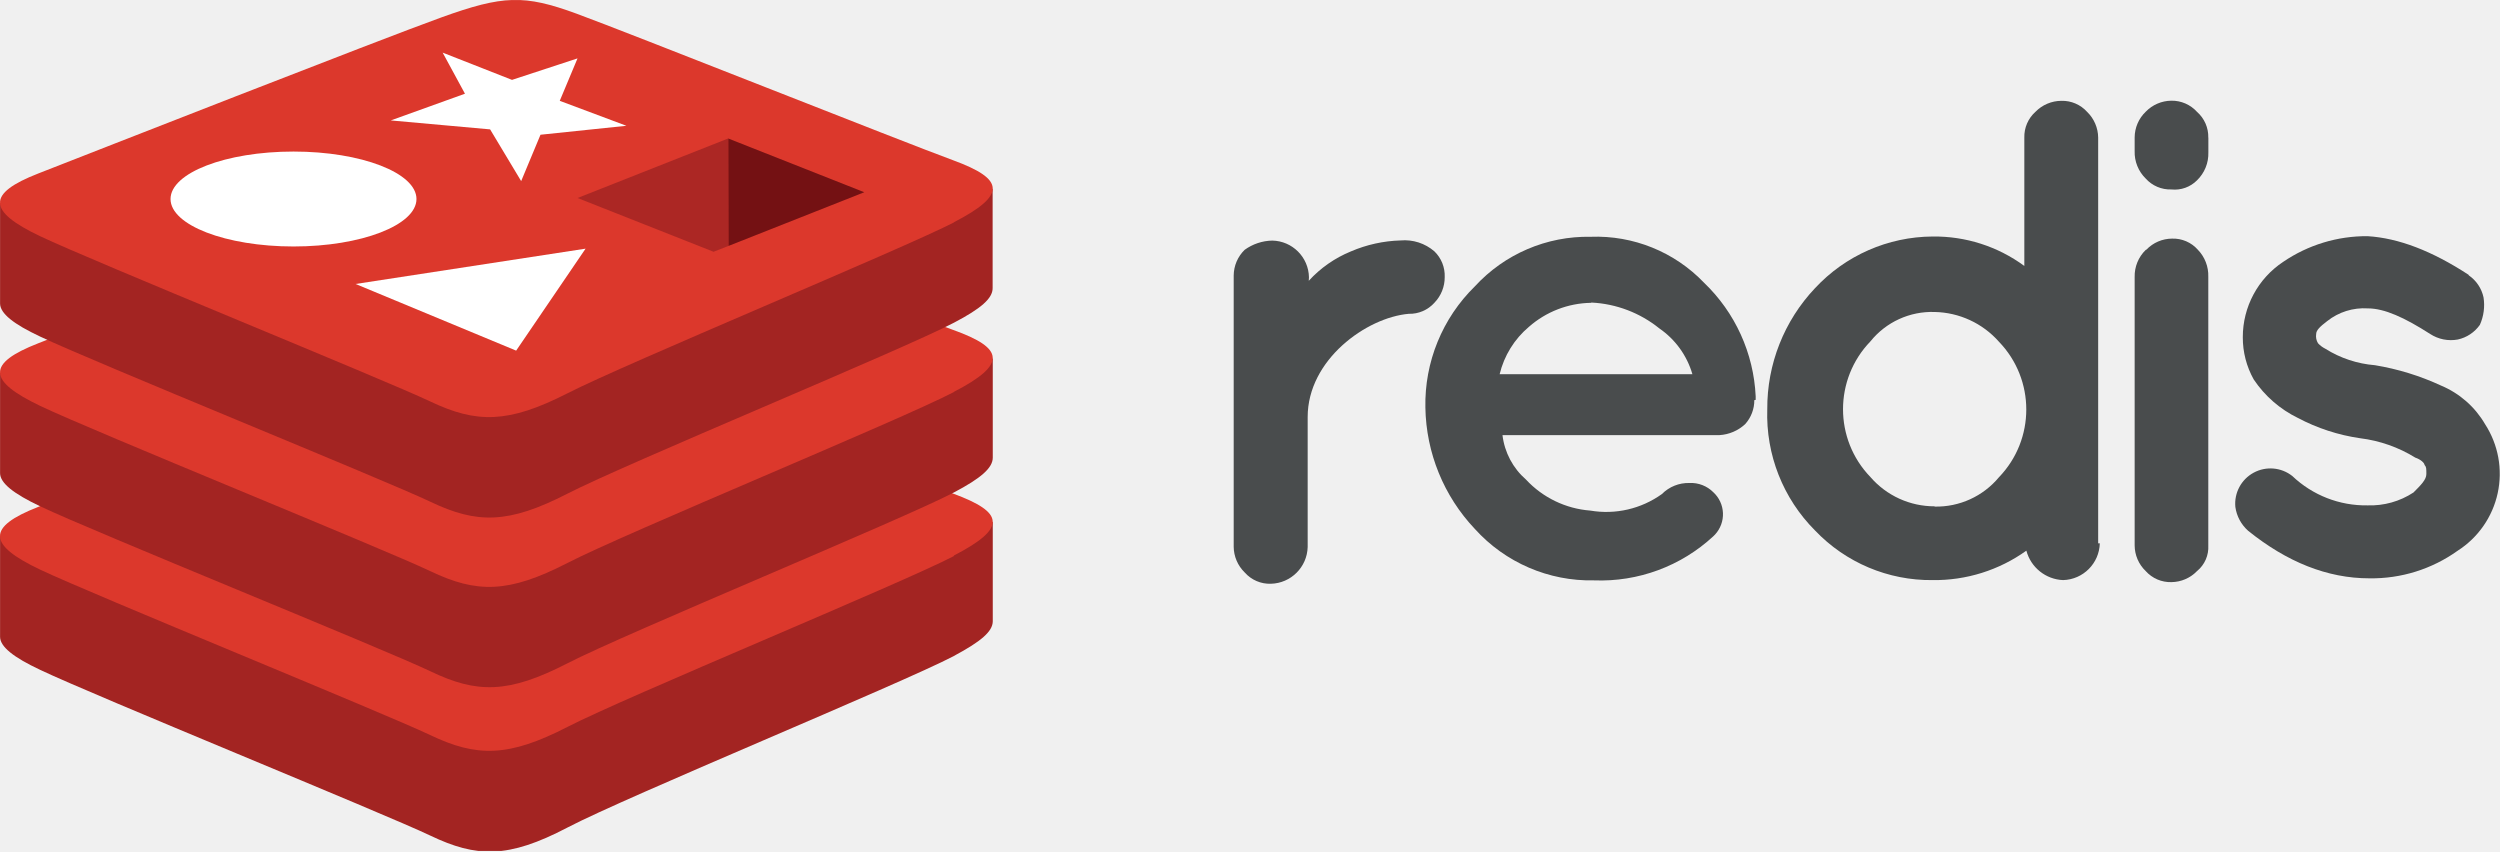
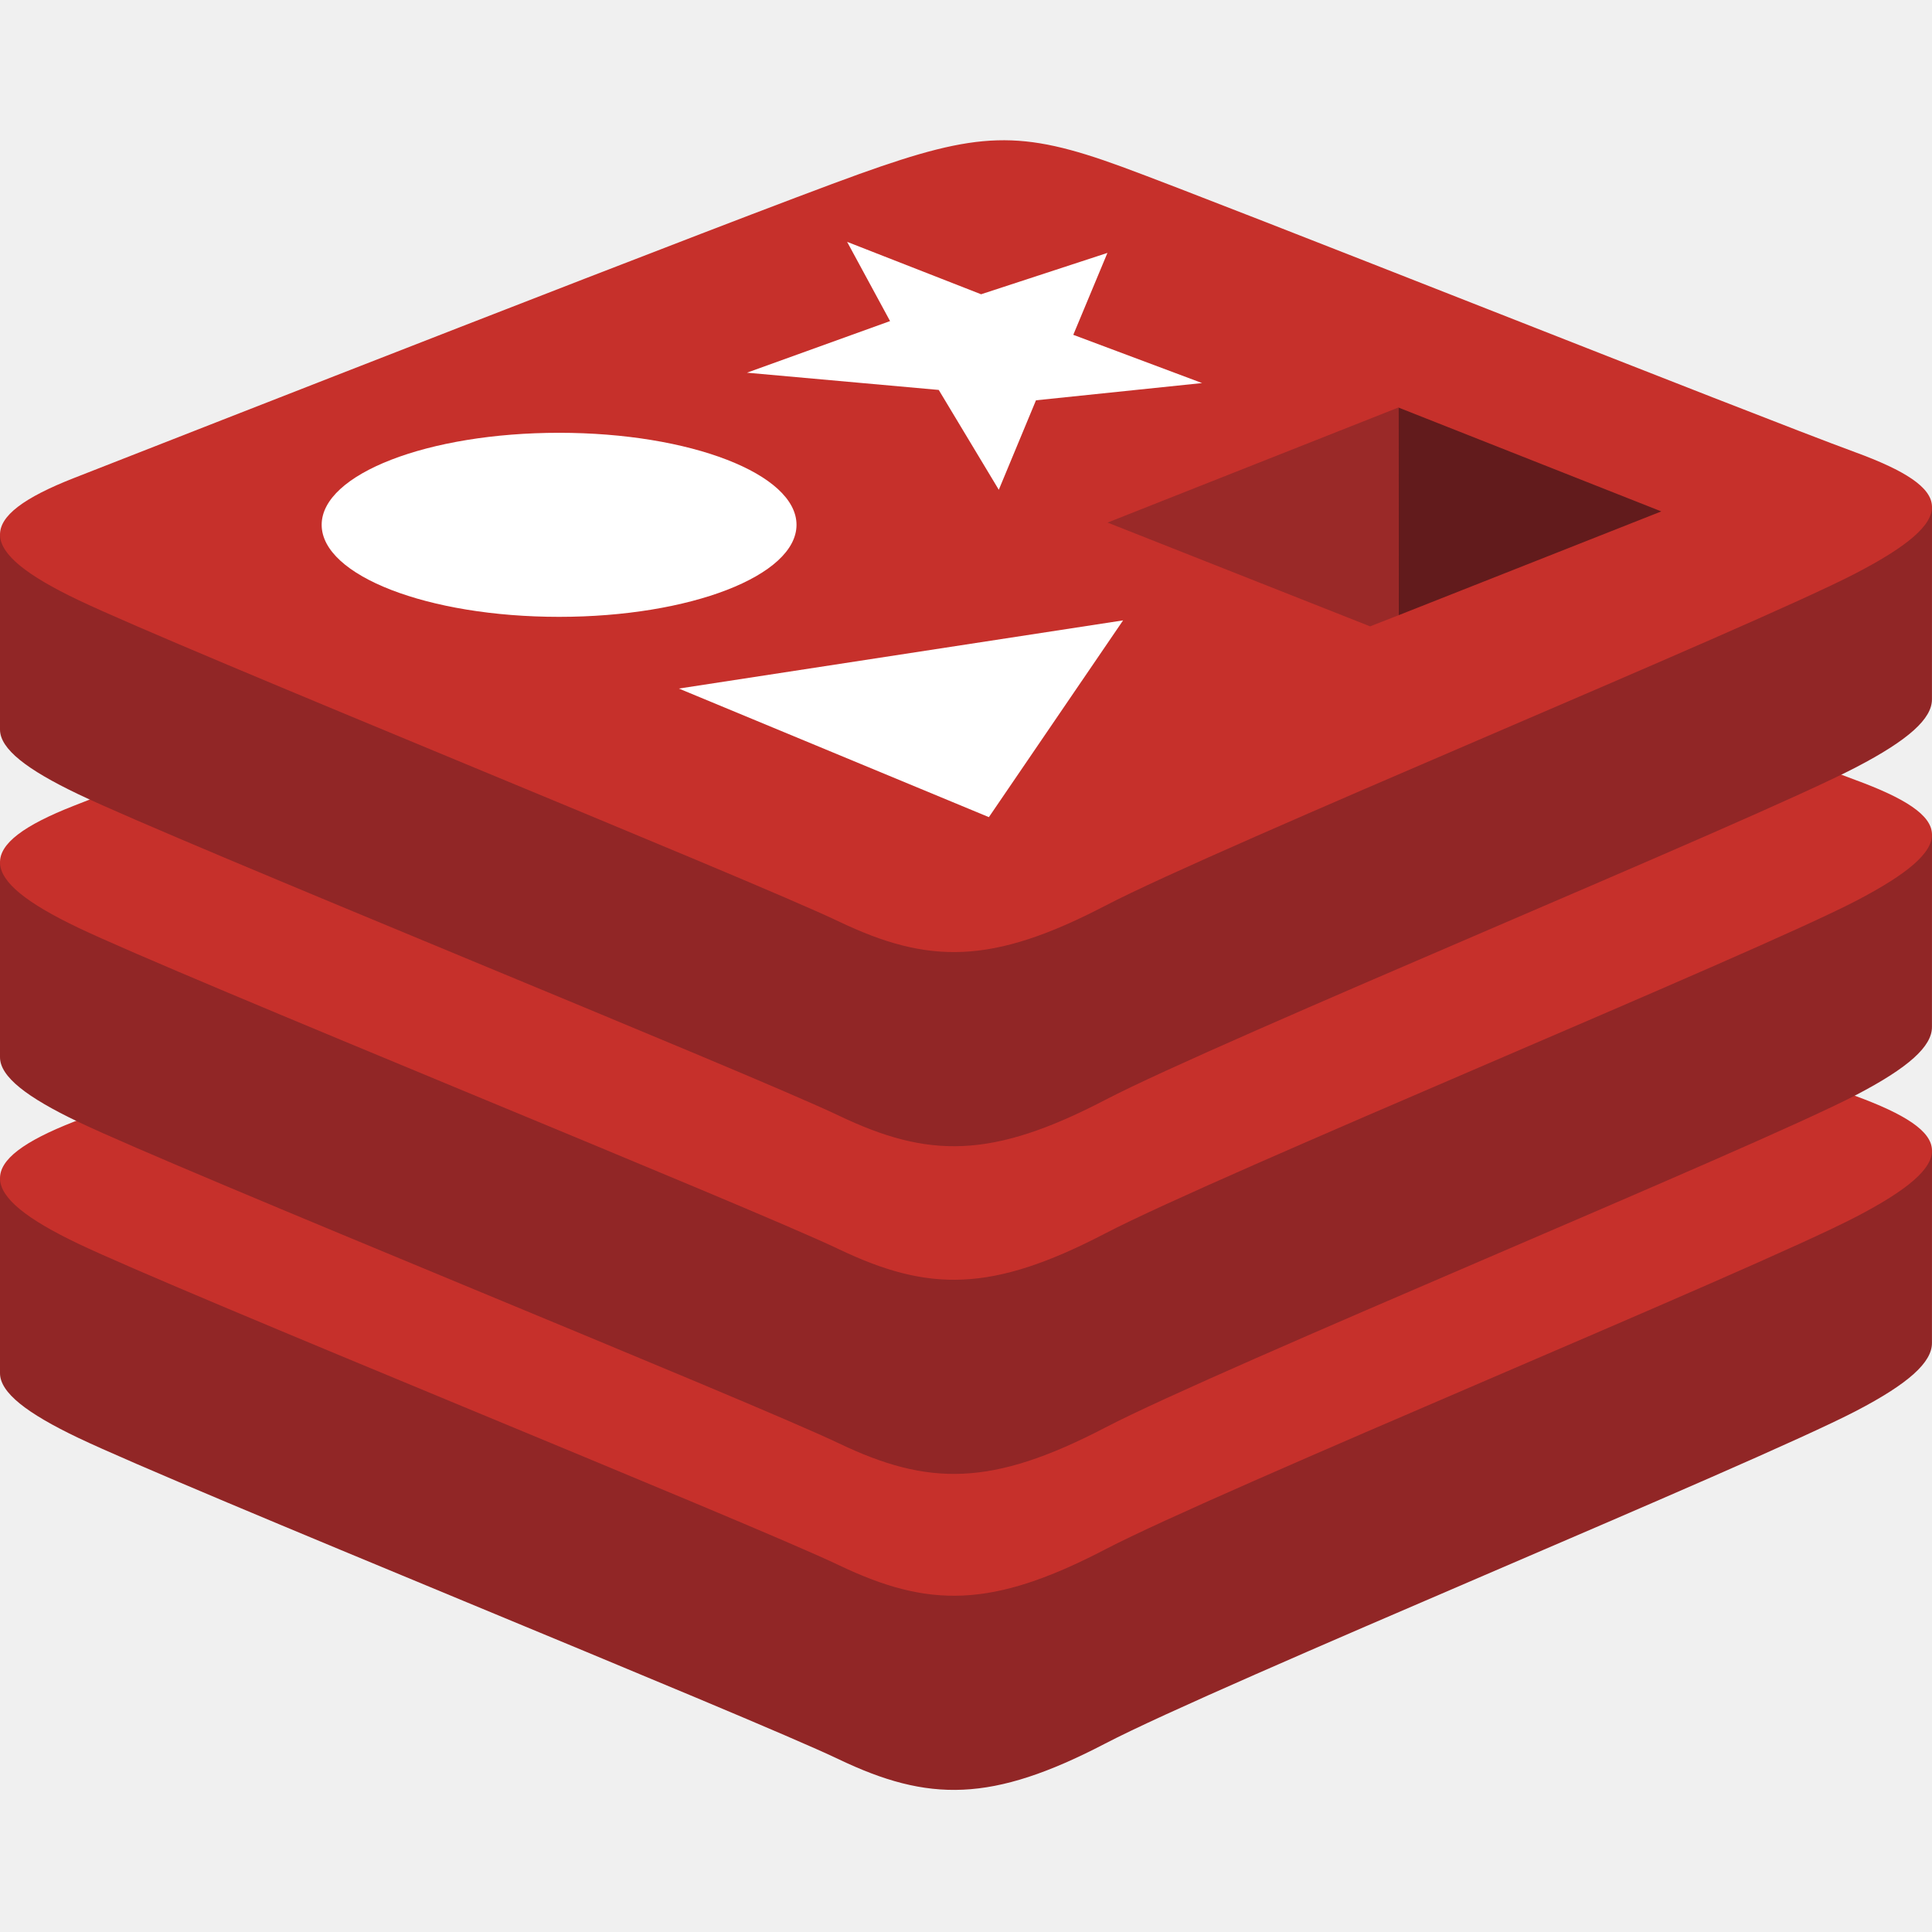
- <svg xmlns="http://www.w3.org/2000/svg" viewBox="0 0 368.69 125.59">
-   <defs>
-     <style>.cls-1{fill:none;}.cls-2{clip-path:url(#clip-path);}.cls-3{fill:#a32422;}.cls-4{fill:#dc382c;}.cls-5{fill:#fff;}.cls-6{fill:#741113;}.cls-7{fill:#ac2724;}.cls-8{fill:#494c4d;}</style>
-     <clipPath id="clip-path" transform="translate(0.01 0.01)">
-       <rect class="cls-1" width="146.42" height="125.48" />
-     </clipPath>
-   </defs>
-   <g id="Layer_2" data-name="Layer 2">
-     <g id="Layer_1-2" data-name="Layer 1">
-       <g class="cls-2">
-         <path class="cls-3" d="M140.66,96.74c-7.8,4.08-48.28,20.73-57,25.3s-13.39,4.44-20.21,1.18S13.7,102.5,5.92,98.78C2,96.94,0,95.37,0,93.9V79.09S56.08,66.92,65.13,63.64,77.31,60.28,85,63.1,138.79,74.24,146.4,77V91.6c0,1.52-1.75,3-5.74,5.13Z" transform="translate(0.01 0.01)" />
-         <path class="cls-4" d="M140.66,82c-7.8,4.06-48.28,20.71-57,25.2s-13.39,4.45-20.21,1.2S13.7,87.69,5.92,84s-7.93-6.27-.3-9.25S56.08,55,65.13,51.7,77.31,48.33,85,51.16,133,70,140.57,72.79s7.92,5.08.09,9.13Z" transform="translate(0.01 0.01)" />
-         <path class="cls-3" d="M140.66,72.62c-7.8,4.07-48.28,20.71-57,25.2S70.31,102.27,63.49,99,13.7,78.37,5.92,74.66C2,72.8,0,71.24,0,69.76V55S56.08,42.79,65.13,39.51,77.31,36.14,85,39,138.79,50.1,146.4,52.88v14.6C146.4,69,144.65,70.52,140.66,72.62Z" transform="translate(0.01 0.01)" />
-         <path class="cls-4" d="M140.66,57.81c-7.8,4.08-48.28,20.72-57,25.21s-13.39,4.46-20.21,1.2S13.7,63.57,5.92,59.85-2,53.6,5.62,50.62s50.46-19.79,59.51-23S77.31,24.21,85,27,133,45.94,140.57,48.65s7.92,5.09.09,9.13Z" transform="translate(0.01 0.01)" />
-         <path class="cls-3" d="M140.66,47.59c-7.8,4.08-48.28,20.73-57,25.21S70.31,77.25,63.49,74,13.7,53.34,5.92,49.63C2,47.79,0,46.22,0,44.74V29.93S56.08,17.76,65.13,14.49,77.31,11.12,85,13.94s53.77,11.14,61.38,13.92v14.6C146.4,44,144.65,45.5,140.66,47.59Z" transform="translate(0.01 0.01)" />
-         <path class="cls-4" d="M140.66,32.8c-7.8,4-48.28,20.75-57,25.2s-13.39,4.44-20.21,1.2S13.7,38.53,5.92,34.83s-7.93-6.27-.3-9.25S56.08,5.8,65.13,2.54,77.31-.82,85,2,133,20.85,140.57,23.63s7.92,5.09.09,9.14Z" transform="translate(0.01 0.01)" />
-       </g>
-       <polygon class="cls-5" points="75.51 11.78 85.17 8.61 82.55 14.87 92.38 18.55 79.71 19.87 76.86 26.71 72.28 19.08 57.63 17.76 68.57 13.82 65.28 7.76 75.51 11.78 75.51 11.78 75.51 11.78" />
-       <polygon class="cls-5" points="76.12 51.71 52.44 41.88 86.36 36.67 76.12 51.71 76.12 51.71 76.12 51.71" />
-       <path class="cls-5" d="M43.28,22.34c10,0,18.13,3.15,18.13,7s-8.15,7-18.13,7-18.14-3.15-18.14-7S33.27,22.34,43.28,22.34Z" transform="translate(0.01 0.01)" />
-       <polygon class="cls-6" points="107.39 20.42 127.46 28.35 107.41 36.28 107.39 20.42 107.39 20.42 107.39 20.42" />
-       <polygon class="cls-7" points="107.39 20.42 107.41 36.28 105.23 37.13 85.17 29.2 107.39 20.42 107.39 20.42 107.39 20.42" />
-       <path class="cls-8" d="M193,41.4a17.36,17.36,0,0,1,6.23-4.34,20,20,0,0,1,7.3-1.61,6.71,6.71,0,0,1,5,1.61,5,5,0,0,1,1.52,3.79,5.39,5.39,0,0,1-1.52,3.79,4.9,4.9,0,0,1-3.79,1.63c-6.24.55-14.9,6.77-14.9,15.22V80.67a5.57,5.57,0,0,1-5.42,5.41,4.92,4.92,0,0,1-3.87-1.67,5.36,5.36,0,0,1-1.62-3.79v-40a5.35,5.35,0,0,1,1.62-3.79,7.2,7.2,0,0,1,4.07-1.36,5.52,5.52,0,0,1,5.41,5.4Z" transform="translate(0.01 0.01)" />
-       <path class="cls-8" d="M258.71,59a5.25,5.25,0,0,1-1.35,3.54,6.11,6.11,0,0,1-3.79,1.62h-32a10.31,10.31,0,0,0,3.47,6.56,14.46,14.46,0,0,0,9.48,4.57,14.07,14.07,0,0,0,10.56-2.44,5.52,5.52,0,0,1,4.07-1.63,4.65,4.65,0,0,1,3.51,1.36,4.41,4.41,0,0,1,.26,6.24c-.08.09-.17.17-.26.26a24.49,24.49,0,0,1-17.59,6.5A23,23,0,0,1,217.5,78a26.67,26.67,0,0,1-7.3-17.9,24.31,24.31,0,0,1,7.3-17.88,22.59,22.59,0,0,1,17.06-7.31,22,22,0,0,1,16.74,6.78,24.78,24.78,0,0,1,7.61,16.74v.53Zm-24.1-14.35a14.2,14.2,0,0,0-9.13,3.53,13.17,13.17,0,0,0-4.33,7h28.43a12.39,12.39,0,0,0-4.88-6.76,17.3,17.3,0,0,0-10-3.81" transform="translate(0.01 0.01)" />
-       <path class="cls-8" d="M309.66,80.12a5.57,5.57,0,0,1-5.41,5.42,5.85,5.85,0,0,1-5.42-4.34A23.23,23.23,0,0,1,285,85.54a23.57,23.57,0,0,1-17.33-7.31,24.14,24.14,0,0,1-7.05-17.88,25.75,25.75,0,0,1,7.05-17.87A23.85,23.85,0,0,1,285,34.87a22.34,22.34,0,0,1,13.53,4.34V20.28a4.92,4.92,0,0,1,1.63-3.79A5.37,5.37,0,0,1,304,14.86a4.92,4.92,0,0,1,3.79,1.63,5.36,5.36,0,0,1,1.63,3.79V80.12ZM285.31,74.7a12,12,0,0,0,9.47-4.32,14.4,14.4,0,0,0,0-20A13,13,0,0,0,285.31,46a11.65,11.65,0,0,0-9.48,4.34,14.4,14.4,0,0,0,0,20,12.49,12.49,0,0,0,9.48,4.32" transform="translate(0.01 0.01)" />
-       <path class="cls-8" d="M325.67,20.28v2.18A5.5,5.5,0,0,1,324,26.58a4.64,4.64,0,0,1-3.79,1.35,4.86,4.86,0,0,1-3.78-1.61,5.44,5.44,0,0,1-1.63-4.06v-2a5.28,5.28,0,0,1,1.63-3.79,5.33,5.33,0,0,1,3.78-1.63A5,5,0,0,1,324,16.49a4.9,4.9,0,0,1,1.66,3.79m-9.13,16.53a5.28,5.28,0,0,1,3.79-1.63,4.85,4.85,0,0,1,3.79,1.63,5.48,5.48,0,0,1,1.55,4V80.42A4.55,4.55,0,0,1,324,84.21a5.33,5.33,0,0,1-3.78,1.63,4.9,4.9,0,0,1-3.79-1.63,5.28,5.28,0,0,1-1.63-3.79V40.85a5.39,5.39,0,0,1,1.63-4" transform="translate(0.01 0.01)" />
-       <path class="cls-8" d="M364.08,40.6a5.29,5.29,0,0,1,2.17,3.24,7.17,7.17,0,0,1-.54,4.06,5.4,5.4,0,0,1-3.25,2.16,5.61,5.61,0,0,1-4.07-.81c-3.79-2.43-6.75-3.78-9.2-3.78a8.74,8.74,0,0,0-6,1.88c-1.08.82-1.62,1.36-1.62,1.9a2,2,0,0,0,.27,1.36,3.74,3.74,0,0,0,1.08.81,16.19,16.19,0,0,0,7.32,2.43h0a37.75,37.75,0,0,1,9.74,3,13.57,13.57,0,0,1,6.5,5.7,13.46,13.46,0,0,1-4.06,18.67,21.79,21.79,0,0,1-13,4.06c-6.23,0-12.18-2.43-17.87-7a5.77,5.77,0,0,1-1.9-3.53,5.2,5.2,0,0,1,8.4-4.56,15.73,15.73,0,0,0,11.1,4.33,11.61,11.61,0,0,0,6.77-1.9c1.08-1.08,1.9-1.89,1.9-2.71s0-1.08-.27-1.35c0-.28-.55-.81-1.36-1.08a20.15,20.15,0,0,0-8.13-2.86h0a28.26,28.26,0,0,1-9.2-3,16.56,16.56,0,0,1-6.5-5.67,12.61,12.61,0,0,1-1.61-6.23,13.3,13.3,0,0,1,5.95-11.11,21.82,21.82,0,0,1,12.45-3.79c4.56.28,9.48,2.16,14.89,5.69" transform="translate(0.01 0.01)" />
-     </g>
-   </g>
+ <svg xmlns="http://www.w3.org/2000/svg" width="800px" height="800px" viewBox="0 -18 256 256" preserveAspectRatio="xMinYMin meet">
+   <path d="M245.97 168.943c-13.662 7.121-84.434 36.22-99.501 44.075-15.067 7.856-23.437 7.78-35.34 2.09-11.902-5.69-87.216-36.112-100.783-42.597C3.566 169.271 0 166.535 0 163.951v-25.876s98.05-21.345 113.879-27.024c15.828-5.679 21.32-5.884 34.79-.95 13.472 4.936 94.018 19.468 107.331 24.344l-.006 25.51c.002 2.558-3.07 5.364-10.024 8.988" fill="#912626" />
+   <path d="M245.965 143.22c-13.661 7.118-84.431 36.218-99.498 44.072-15.066 7.857-23.436 7.78-35.338 2.09-11.903-5.686-87.214-36.113-100.78-42.594-13.566-6.485-13.85-10.948-.524-16.166 13.326-5.22 88.224-34.605 104.055-40.284 15.828-5.677 21.319-5.884 34.789-.948 13.471 4.934 83.819 32.935 97.13 37.81 13.316 4.881 13.827 8.9.166 16.02" fill="#C6302B" />
+   <path d="M245.97 127.074c-13.662 7.122-84.434 36.22-99.501 44.078-15.067 7.853-23.437 7.777-35.34 2.087-11.903-5.687-87.216-36.112-100.783-42.597C3.566 127.402 0 124.67 0 122.085V96.206s98.05-21.344 113.879-27.023c15.828-5.679 21.32-5.885 34.79-.95C162.142 73.168 242.688 87.697 256 92.574l-.006 25.513c.002 2.557-3.07 5.363-10.024 8.987" fill="#912626" />
+   <path d="M245.965 101.351c-13.661 7.12-84.431 36.218-99.498 44.075-15.066 7.854-23.436 7.777-35.338 2.087-11.903-5.686-87.214-36.112-100.78-42.594-13.566-6.483-13.85-10.947-.524-16.167C23.151 83.535 98.05 54.148 113.88 48.47c15.828-5.678 21.319-5.884 34.789-.949 13.471 4.934 83.819 32.933 97.13 37.81 13.316 4.88 13.827 8.9.166 16.02" fill="#C6302B" />
+   <path d="M245.97 83.653c-13.662 7.12-84.434 36.22-99.501 44.078-15.067 7.854-23.437 7.777-35.34 2.087-11.903-5.687-87.216-36.113-100.783-42.595C3.566 83.98 0 81.247 0 78.665v-25.88s98.05-21.343 113.879-27.021c15.828-5.68 21.32-5.884 34.79-.95C162.142 29.749 242.688 44.278 256 49.155l-.006 25.512c.002 2.555-3.07 5.361-10.024 8.986" fill="#912626" />
+   <path d="M245.965 57.93c-13.661 7.12-84.431 36.22-99.498 44.074-15.066 7.854-23.436 7.777-35.338 2.09C99.227 98.404 23.915 67.98 10.35 61.497-3.217 55.015-3.5 50.55 9.825 45.331 23.151 40.113 98.05 10.73 113.88 5.05c15.828-5.679 21.319-5.883 34.789-.948 13.471 4.935 83.819 32.934 97.13 37.811 13.316 4.876 13.827 8.897.166 16.017" fill="#C6302B" />
+   <path d="M159.283 32.757l-22.01 2.285-4.927 11.856-7.958-13.23-25.415-2.284 18.964-6.839-5.69-10.498 17.755 6.944 16.738-5.48-4.524 10.855 17.067 6.391M131.032 90.275L89.955 73.238l58.86-9.035-17.783 26.072M74.082 39.347c17.375 0 31.46 5.46 31.46 12.194 0 6.736-14.085 12.195-31.46 12.195s-31.46-5.46-31.46-12.195c0-6.734 14.085-12.194 31.46-12.194" fill="#FFF" />
+   <path d="M185.295 35.998l34.836 13.766-34.806 13.753-.03-27.52" fill="#621B1C" />
+   <path d="M146.755 51.243l38.54-15.245.03 27.519-3.779 1.478-34.791-13.752" fill="#9A2928" />
</svg>
